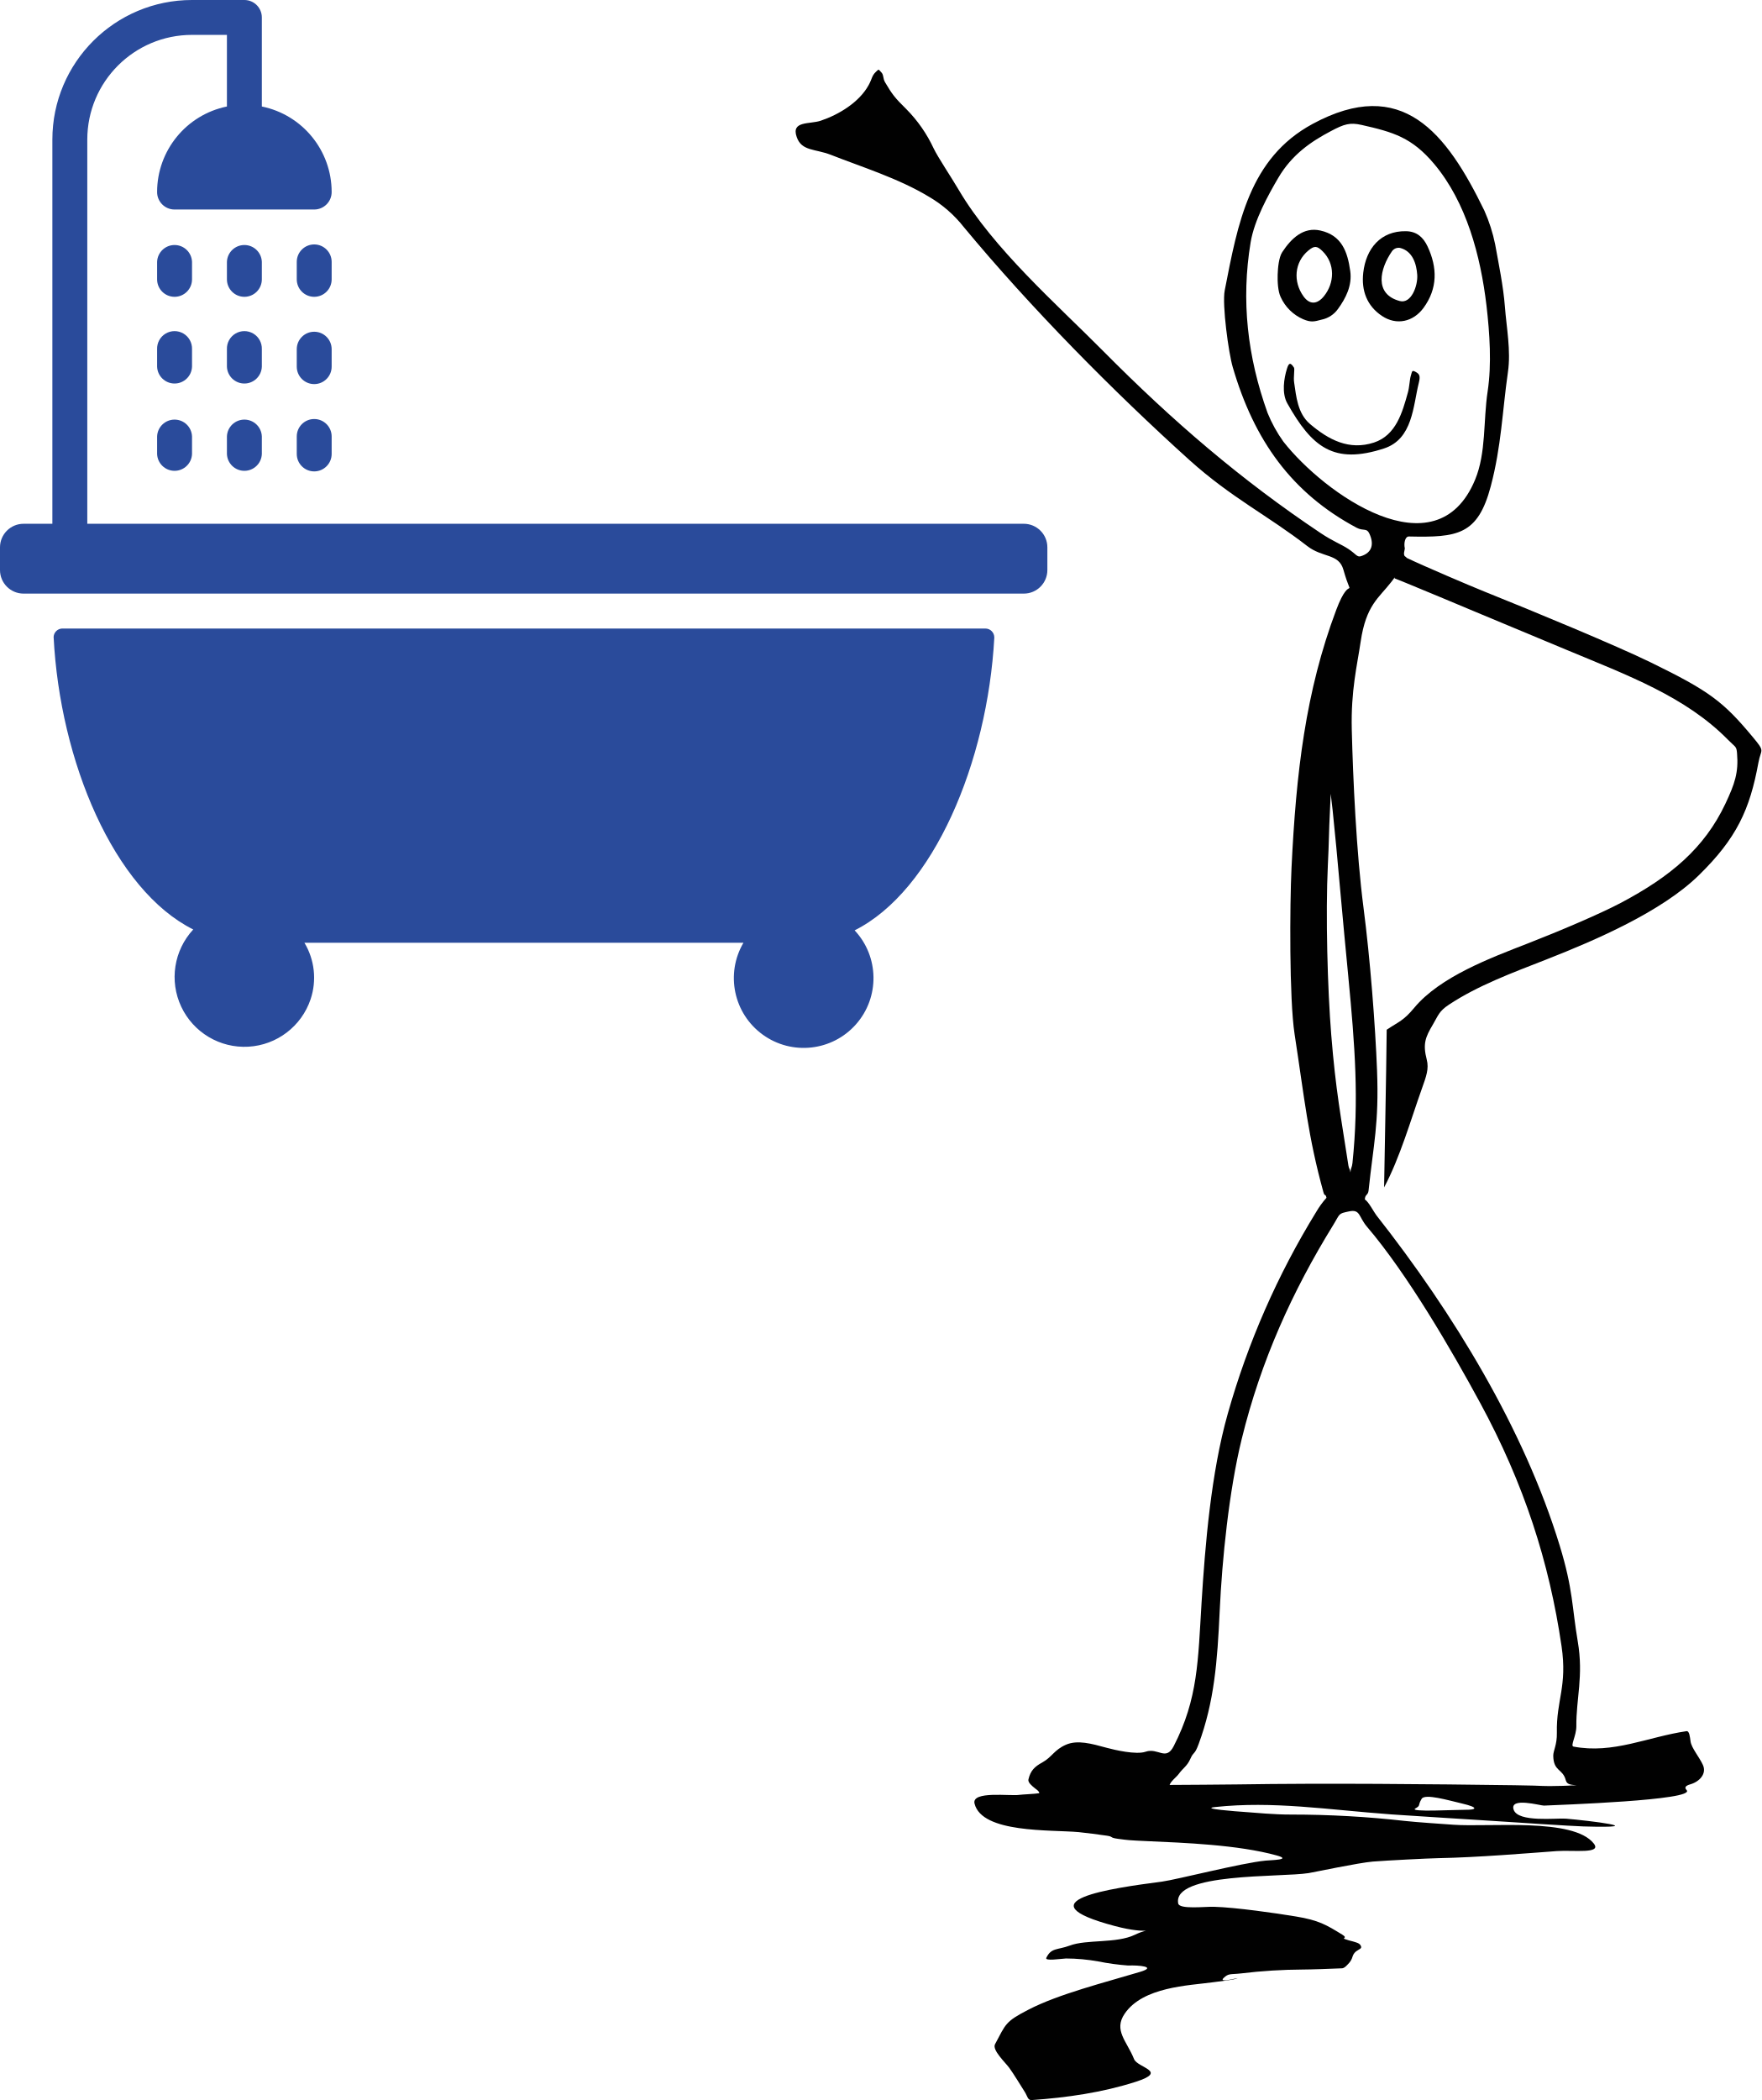
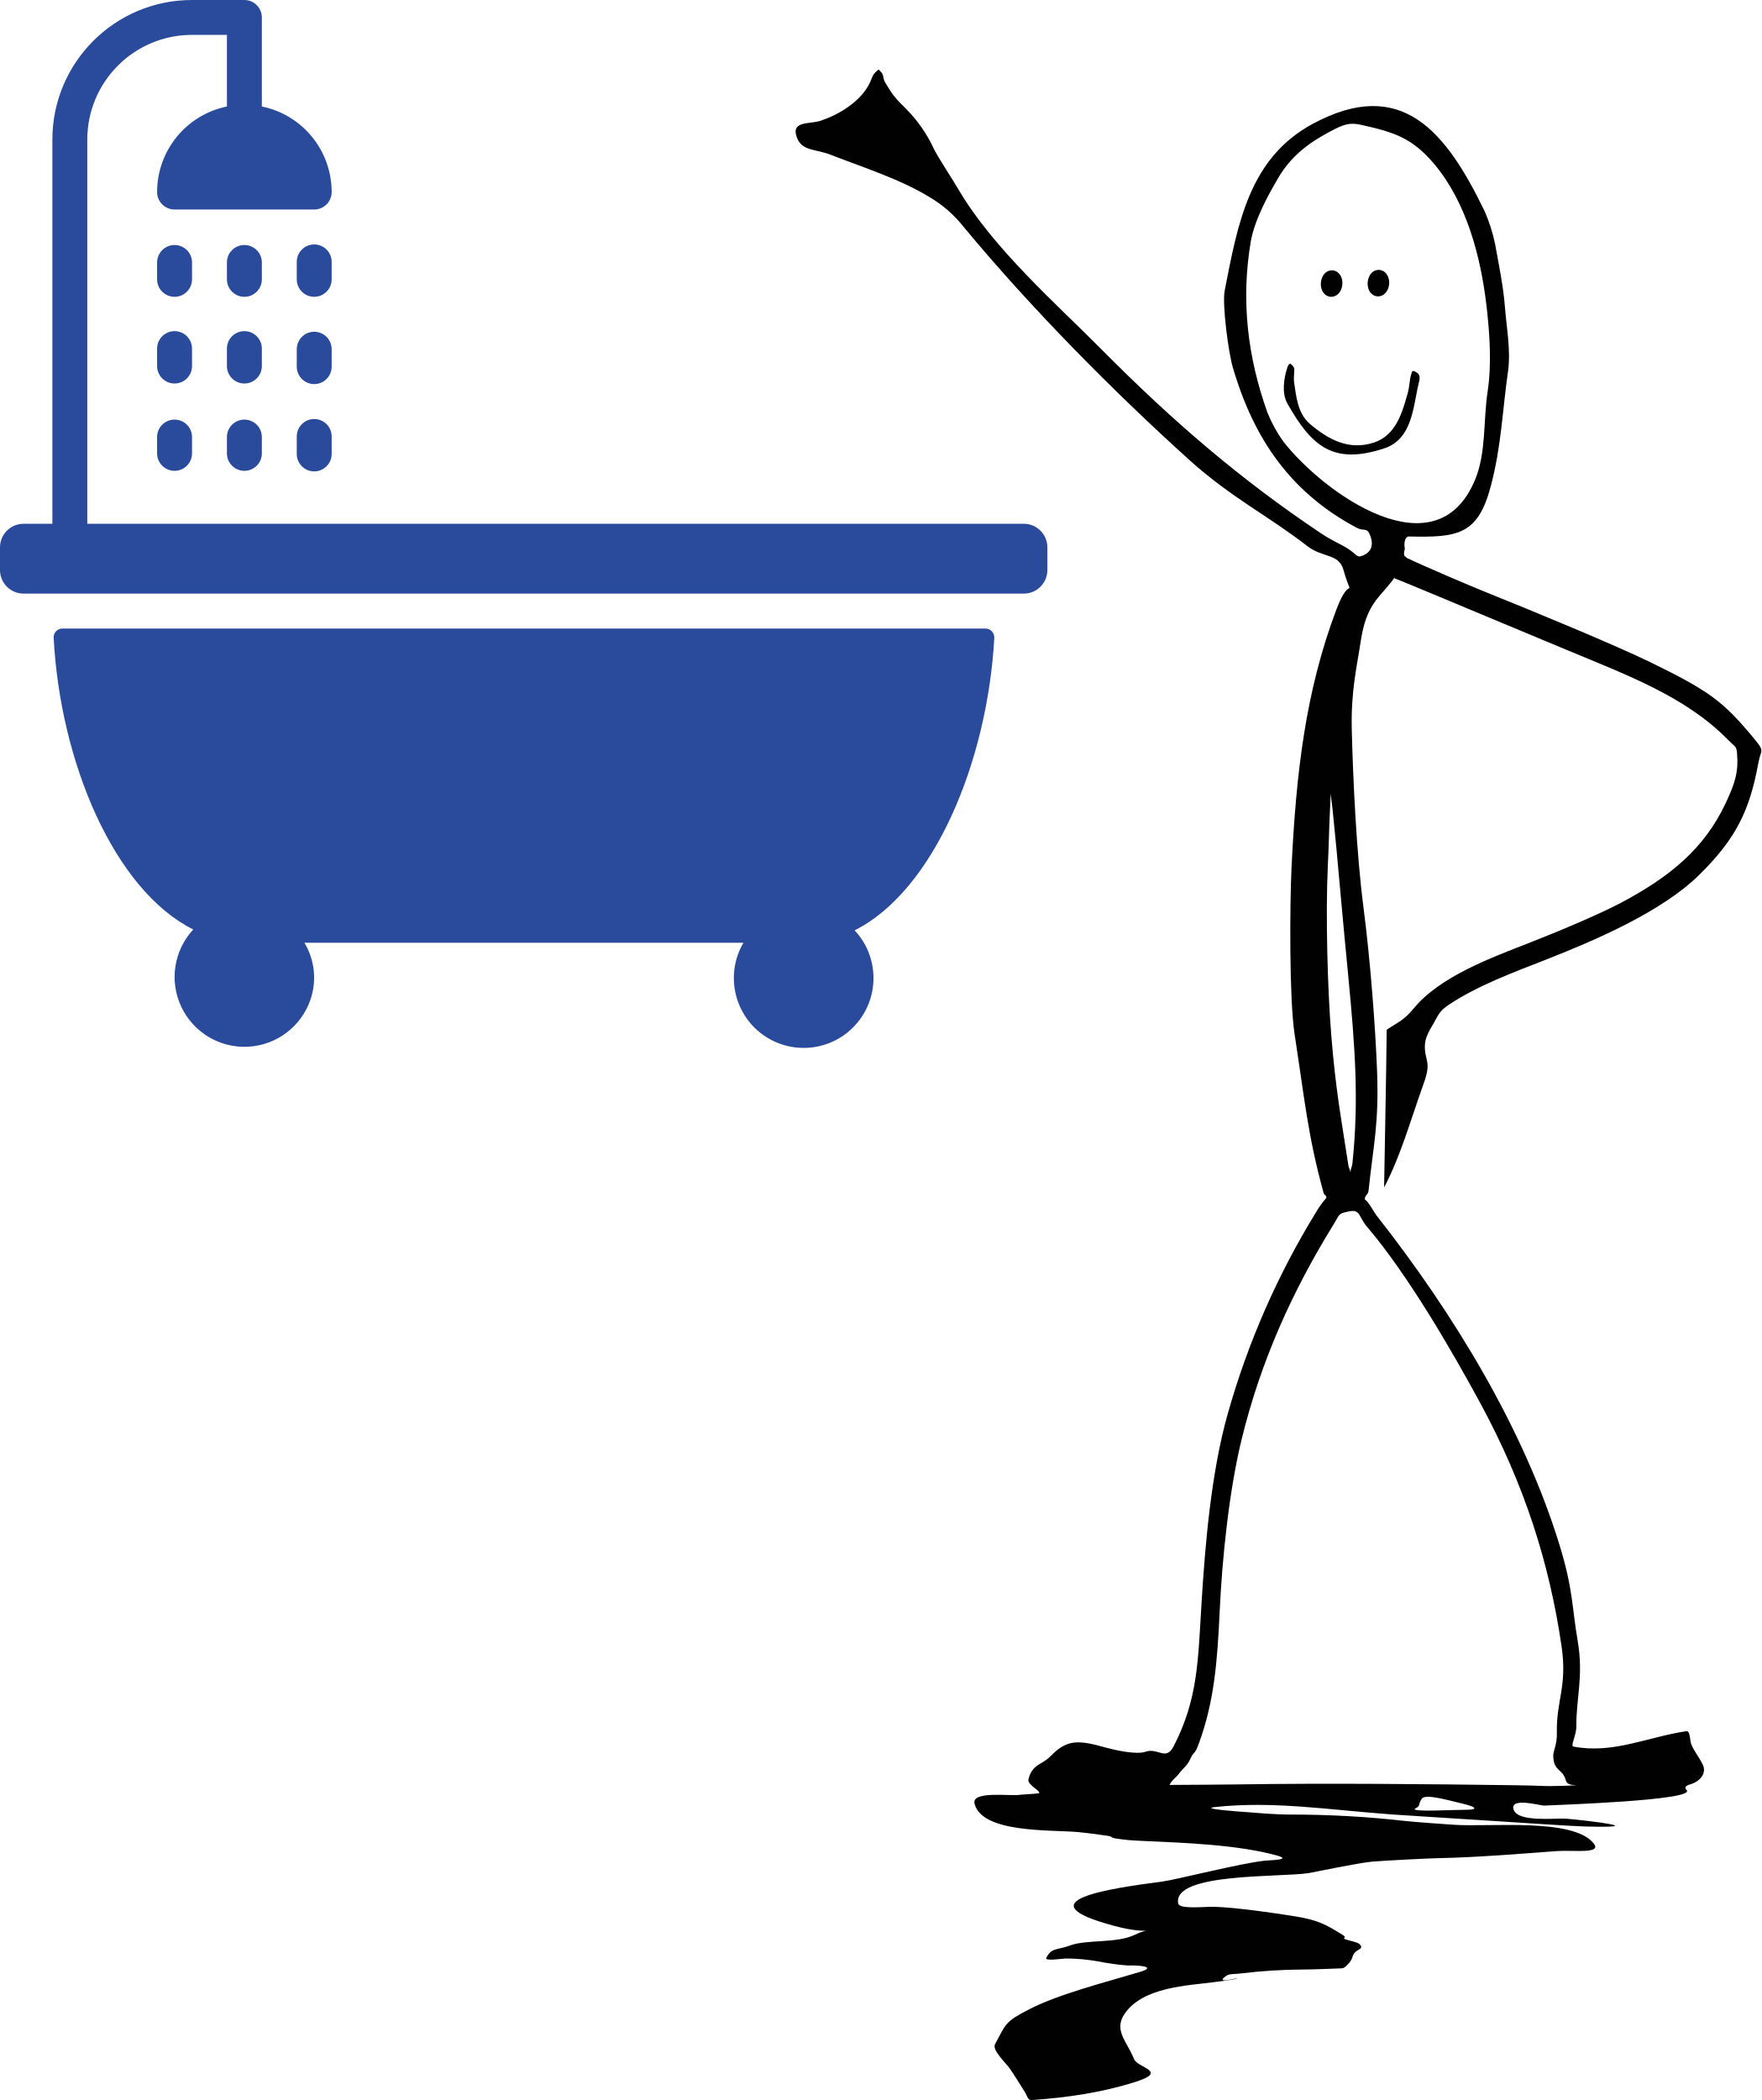
<svg xmlns="http://www.w3.org/2000/svg" viewBox="0 0 861.01 1026.39">
  <defs>
    <style>.cls-1{fill:#010101;}.cls-2{fill:#2a4b9b;}</style>
  </defs>
  <g id="Ebene_2" data-name="Ebene 2">
    <g id="Ebene_2-2" data-name="Ebene 2">
-       <path class="cls-1" d="M401.21,59c8.92-3,18.77-9,23.38-17.33,1.79-3.23,1.53-4.63,3.65-6.62,1.56-1.46,1.09-1.18,2.5.2s.71,3,2,5.1c3.27,5.53,4.64,7.45,10.33,13a68,68,0,0,1,13.32,19.14c2.21,4.59,8.57,14,12.25,20.27,17,28.89,48.08,56.05,70.46,78.63,34.32,34.63,67.61,63.15,106.34,89.06,6.47,4.32,9.91,5.37,13.67,7.84s4.24,4.16,6.17,3.56c5.83-1.81,6.37-6.36,4.06-11.19-1.3-2.7-2.89-1-6.15-2.72C631.41,241,613,215.11,602.62,179.43c-2-6.7-5.28-30.57-3.92-37.49,6.42-32.77,12-64.62,42.94-81.36,43.77-23.67,65.4,4.13,84,42.4a79.65,79.65,0,0,1,5.25,16.4c1.65,9.25,4,20.33,4.78,30.56s3,21.43,1.48,31.9c-2.78,19.38-3.18,36.16-8.42,55.91-6.31,23.74-16.17,25-40,24.46-2,0-2.51,3.58-2,5.73.15.64-1.37,3.78.74,4.31.14.3-.49,0,.21.43,8.09,3.88,30.81,13.58,37.86,16.41,24.33,9.75,64.71,26.51,81.25,34.58,28.8,14.06,35.52,19.09,50.19,36.73,6.09,7.31,3.87,5.49,2.62,12.32-4.21,23-10.62,37-29.27,55.2-18.1,17.63-50,31.47-74.32,41-17,6.65-33.52,12.75-47.65,22.08-5,3.28-5.26,5.31-7.9,9.75-3.67,6.17-5,9.43-3,17.14,1.16,4.48-.25,8.21-2.41,14.27-5.24,14.67-10.67,33.7-18.44,48.19.41-25.56,1-51.53,1.27-77.06,5.95-4,8.17-4.34,13.44-10.69,12.66-15.27,37.57-24.49,55.57-31.5,14.52-5.65,35.17-14.35,45.69-19.94,23.85-12.68,40.56-26.43,50.93-48.46,4.5-9.57,6.43-15.11,5.64-24.48-.3-3.6-.61-2.77-4.44-6.67-20.78-21.14-49.14-31.51-79.24-44.07-6.35-2.65-34.05-14.16-44.24-18.45s-24.36-10.2-33.62-14c-4.2-1.73-2.69-1.08-5.93-2.38.37-.26-.24.06.33-.73-3.46,4.55,3.93-5-2,2.66s-12.21,11.11-14.85,29c-1.7,11.54-4.82,23.89-4.35,43,.58,23.8,2.27,60.45,5.72,86.92,3.27,25.06,5.8,57.83,6.63,79.61,1,26.33-1.75,36-4.14,58.77-.26,2.42-1.77,1.8-1.81,4.39,1.8,1,4.41,6.15,5.6,7.67,37.7,47.92,72.22,104.56,89.65,161.5,6.6,21.56,5.95,30,8.83,46.89s-.84,28-.7,41.43c0,4.7-3.08,9.58-1.39,9.9,19.4,3.7,36.26-4.74,55.24-7.54,1.4-.21,1.66,2.74,2,5.11.47,3.13,4.32,7.66,6,11.36,2,4.33-1.64,8.21-6.13,9.51-2.15.62-3.12,1.44-1.81,2.83,4.73,5-63.09,7.23-69.74,7.57-1.51.07-16.95-4.35-14.82,2s21,4,25.49,4.38c10.83.89,43,4.79,8.64,3.8-6.07-.17-32.6-1.93-43.85-2.67s-41.16-2.56-50.11-3.21c-31.33-2.3-57.67-6.65-86.16-3.59-7.58.82,10.9,2.16,14.47,2.4,5.34.37,14.38,1.3,22.82,1.27A494.52,494.52,0,0,1,686.81,890c5.29.6,19.12,1.53,23.64,1.85,17.7,1.28,58.61-3.53,68.65,9.17,4.13,5.23-9.88,3.13-18.09,3.71-13.58,1-38.88,3.12-58,3.46-4.74.08-25.24,1.13-31.94,1.67s-29.08,5.27-31.36,5.63c-13.92,2.18-66.63-.31-63.75,14.84.56,3,13,1.5,17.41,1.62,10.72.29,30.49,3.15,40,4.72,11.38,1.87,15,4.12,22.83,8.92,2.76,1.71-.2,1.49,1.14,2.11a34.37,34.37,0,0,0,4,1.18c1.31.43,3,.73,3.68,1.78,1.1,1.64-.33,1.83-1.45,2.66a4.91,4.91,0,0,0-2.32,2.8,8.19,8.19,0,0,1-2.24,3.82c-.58.57-1.53,1.86-2.86,2.08-4.41.22-16,.61-19.17.6a262.49,262.49,0,0,0-30.3,1.9c-5.29.61-6.09-.17-8.61,2.32s7.51-.28,6.87,0c-1.76.85-6.23,1.2-11.93,2-12.21,1.64-34.22,2.26-43.18,15.31-5.62,8.18,1.05,13.47,4.55,22.25,1.71,4.31,17,5.92.74,11.12s-33.42,7.69-50.71,8.9c-2.08.14-2-1.71-3.54-4.12s-5.43-8.81-7.46-11.58-8.5-8.74-7-11.59c5.35-10,4.95-11,16.23-16.83,14.79-7.7,37.63-13.4,54.75-18.55,8.38-2.53-.74-3.3-5.94-3.09a119.48,119.48,0,0,1-14.59-2,90.25,90.25,0,0,0-15.76-1.44c-2.58.13-10.42,1.39-9.62-.3,2.42-5.07,5.43-3.76,11.45-6,8.3-3.13,22.82-.95,31.81-5.27s7.84.4-9.8-4.3c-46-12.22-1.78-18.45,23.07-21.69,7.3-1,39.1-9.18,50.65-10.27,2.75-.26,13.12-.4,5.48-2.52-18.93-5.25-45.61-6.21-63.33-7-9.1-.42-9.26-.47-14-1.09s-2.3-1.07-5.69-1.57-11.25-1.52-13.79-1.75c-13.79-1.23-47.31.61-50.93-13.93-1.59-6.41,17.7-3.55,22-4.29,1-.18,8-.46,9.66-.81,0-1-1.69-2-2.25-2.49-1.24-1-3.42-2.73-3.07-4.21,1-4.29,3-6.26,6.74-8.3,4.77-2.63,5.8-6.12,11.53-8.65s12.58-.54,20.08,1.49c3.65,1,14.34,3.49,18.88,1.91,6.2-2.15,9.94,4.75,13.79-2.73,11.94-23.2,11.88-42,13.61-70S592,719.89,600.18,691a390.56,390.56,0,0,1,43.27-98.71,42.41,42.41,0,0,1,5-6.87c-.52-2.29-.85-.37-1.49-2.69-7.54-27.21-9.24-45.65-14.11-77.32-2.63-17.11-2.35-63.35-1.5-81.18,2.22-46.46,6.86-86.29,21.88-126.18,7.21-19.16,8.36-2.45,3.48-19.62-2.28-8-10.12-5.7-17.66-11.54-19.35-15-37-23.53-57.48-41.93C544.3,191.36,503.76,150.35,471.16,111a60.15,60.15,0,0,0-17-14.81c-15-9.08-33.2-14.67-48-20.52-7.73-3-14.26-1.73-16.67-8.65C386.6,58.93,395.78,60.82,401.21,59ZM721.09,234.47c5.49-13.23,3.94-28.74,6.15-43.27,2-13.19,1-28.22-.57-41.8-2.91-24.51-9.83-50.46-25.53-69.21-10.92-13-20-15.62-35.53-19.13-5.71-1.28-8.45-.47-15.1,3.07-9.48,5-18.93,11.33-25.67,22.86-4.77,8.15-11.65,20.47-13.47,31.44-4.72,28.45-1.58,55.9,8.27,83.38a68,68,0,0,0,7.75,14.06C647.17,241.09,702,280.47,721.09,234.47Zm-4.78,650.08c5.61.05,6.73-1.13-1.73-3.1-6.53-1.52-18-4.93-19.62-2.26-2.08,3.47-.3,3.15-3.08,4.72C688.51,885.81,711.56,884.5,716.31,884.55ZM607,703.35c-6.19,25.22-9.6,58.82-10.76,84.1-1.13,24.52-2.64,44.31-10.3,65-2.07,5.59-2.32,3.34-4,7.11s-3.41,4.32-5.77,7.54c-1.08,1.47-3.74,3.39-4.42,5.3,9.13-.07,23.9-.12,32.75-.25,44.43-.69,94.15-.16,135.85.39,17.37.23,11.47.62,23.48.31,5.68-.15,2.24-.24,6.9-.23-2.19-.36-4.7-.13-5.3-2.49-1.47-5.8-6-4.14-6.13-12,0-2.56,1.89-5.34,1.77-11.22-.33-16,5.18-22.59,2.29-42.3-6-41-18.25-79.21-39.82-119-13.84-25.53-35.41-62.74-55.31-86.06-4.11-4.82-3.17-8.64-8.72-7.48s-4.27,1-7.84,6.78C631.75,631.16,616.38,665.05,607,703.35Zm52.17-225.47c-.78-8.1-3.22-33.44-4.2-44.87s-2.43-26.6-3.53-37.14c-.5-4.77-.54-4-.93-7.9-.13,3.8-.17,4.73-.39,8.78-.48,8.85-.45,15.49-1,26-1.17,24.32-.15,60.8,1.65,83,2.21,27.44,4.75,40,8.38,63.82.31,2,.71,1.32,1,3.43.2-2.55.71-2,1-4.59C664.37,537.46,662.36,511.09,659.16,477.88Z" />
-       <path class="cls-1" d="M687.35,113c5.15.1,8.37,2.89,10.5,7.43,4.85,10.34,5,20.57-2,30.1-5,6.76-13.15,8.68-20.34,3.85s-10.1-12.19-9.09-21.1C667.77,121.49,674.9,112.78,687.35,113Zm-6.89,9.81c-5.91,8.54-8.88,20.94,3.81,24.32,5.62,1.49,8.9-7.5,8.54-12.79s-2.22-11.67-8.48-13.19A4,4,0,0,0,680.46,122.81Z" />
-       <path class="cls-1" d="M645.42,112.66c10.47,2.34,13.32,10.34,14.64,19.81,1,7.06-2.15,13.25-6,18.54a13,13,0,0,1-8,5.22c-3.69,1-5.19,1.39-9-.2a21.43,21.43,0,0,1-11-10.83c-1.35-2.77-1.59-7.63-1.48-11s.58-8.4,2.22-10.94C631.31,116.37,637.28,110.85,645.42,112.66Zm-5.83,9.78c-6.88,5.69-7.53,15.21-2.41,22.36,3,4.22,6.67,4,9.91.1,5.42-6.57,5.61-16-.49-22.05C643.84,120.11,642.54,120,639.59,122.44Z" />
-       <path class="cls-1" d="M632.55,179.67c.48.76-.35,4.6.1,7.4,1,6.52,1.61,15,7.81,20.22,9,7.62,19,13,31.23,9,10.78-3.59,13.84-14.7,16.56-24.49.76-2.73.84-6.27,1.4-8.07.72-2.33.48-3,2.44-1.93s2.28,2.13,1.47,5.39c-2.81,11.34-2.93,27.42-17,32-24.55,8-35.18-.61-47.24-22-2.83-5-1.68-12.25-.19-17C630,177.36,630.8,176.92,632.55,179.67Z" />
      <path class="cls-1" d="M702.17,276.19A.67.67,0,0,1,702,276" />
      <path class="cls-2" d="M119.47,145.07a8.54,8.54,0,0,1-8.54-8.54V128A8.54,8.54,0,0,1,128,128v8.53A8.53,8.53,0,0,1,119.47,145.07Z" />
      <path class="cls-2" d="M128,179.2a8.54,8.54,0,0,1-17.07,0v-8.53a8.54,8.54,0,1,1,17.07,0Z" />
      <path class="cls-2" d="M128,221.87a8.54,8.54,0,0,1-17.07,0v-8.54a8.54,8.54,0,0,1,17.07,0Z" />
      <path class="cls-2" d="M153.6,145.07a8.53,8.53,0,0,1-8.53-8.54V128a8.53,8.53,0,0,1,17.06,0v8.53A8.53,8.53,0,0,1,153.6,145.07Z" />
      <path class="cls-2" d="M153.6,187.73a8.53,8.53,0,0,1-8.53-8.53v-8.53a8.53,8.53,0,1,1,17.06,0v8.53A8.53,8.53,0,0,1,153.6,187.73Z" />
      <path class="cls-2" d="M153.6,230.4a8.53,8.53,0,0,1-8.53-8.53v-8.54a8.53,8.53,0,0,1,17.06,0v8.54A8.53,8.53,0,0,1,153.6,230.4Z" />
      <path class="cls-2" d="M85.33,145.07a8.53,8.53,0,0,1-8.53-8.54V128a8.54,8.54,0,0,1,17.07,0v8.53A8.54,8.54,0,0,1,85.33,145.07Z" />
      <path class="cls-2" d="M93.87,179.2a8.54,8.54,0,0,1-17.07,0v-8.53a8.54,8.54,0,1,1,17.07,0Z" />
      <path class="cls-2" d="M93.87,221.87a8.54,8.54,0,0,1-17.07,0v-8.54a8.54,8.54,0,0,1,17.07,0Z" />
      <path class="cls-2" d="M11.52,256H25.6V68.27A68.26,68.26,0,0,1,93.87,0h25.6A8.53,8.53,0,0,1,128,8.53V52.05a42.67,42.67,0,0,1,34.13,41.82,8.53,8.53,0,0,1-8.53,8.53H85.33a8.53,8.53,0,0,1-8.53-8.53,42.68,42.68,0,0,1,34.13-41.82v-35H93.87a51.2,51.2,0,0,0-51.2,51.2V256H500.48A11.52,11.52,0,0,1,512,267.52v11.09a11.52,11.52,0,0,1-11.52,11.52h-489A11.52,11.52,0,0,1,0,278.61V267.52A11.52,11.52,0,0,1,11.52,256Z" />
      <path class="cls-2" d="M30.29,307.2H481.71a4.35,4.35,0,0,1,4.35,4.35v.17c-3.33,60.76-29.7,123.65-68.27,143a34.13,34.13,0,1,1-54.36,6.06H148.82a33.17,33.17,0,0,1,3,27.65,34.13,34.13,0,1,1-57.35-34.14c-38.82-19.37-65.19-82.26-68.26-143A4.34,4.34,0,0,1,30.29,307.2Z" />
+       <path class="cls-1" d="M401.21,59c8.92-3,18.77-9,23.38-17.33,1.79-3.23,1.53-4.63,3.65-6.62,1.56-1.46,1.09-1.18,2.5.2s.71,3,2,5.1c3.27,5.53,4.64,7.45,10.33,13a68,68,0,0,1,13.32,19.14c2.21,4.59,8.57,14,12.25,20.27,17,28.89,48.08,56.05,70.46,78.63,34.32,34.63,67.61,63.15,106.34,89.06,6.47,4.32,9.91,5.37,13.67,7.84s4.24,4.16,6.17,3.56c5.83-1.81,6.37-6.36,4.06-11.19-1.3-2.7-2.89-1-6.15-2.72C631.41,241,613,215.11,602.62,179.43c-2-6.7-5.28-30.57-3.92-37.49,6.42-32.77,12-64.62,42.94-81.36,43.77-23.67,65.4,4.13,84,42.4a79.65,79.65,0,0,1,5.25,16.4c1.65,9.25,4,20.33,4.78,30.56s3,21.43,1.48,31.9c-2.78,19.38-3.18,36.16-8.42,55.91-6.31,23.74-16.17,25-40,24.46-2,0-2.51,3.58-2,5.73.15.64-1.37,3.78.74,4.31.14.3-.49,0,.21.43,8.09,3.88,30.81,13.58,37.86,16.41,24.33,9.75,64.71,26.51,81.25,34.58,28.8,14.06,35.52,19.09,50.19,36.73,6.09,7.31,3.87,5.49,2.62,12.32-4.21,23-10.62,37-29.27,55.2-18.1,17.63-50,31.47-74.32,41-17,6.65-33.52,12.75-47.65,22.08-5,3.28-5.26,5.31-7.9,9.75-3.67,6.17-5,9.43-3,17.14,1.16,4.48-.25,8.21-2.41,14.27-5.24,14.67-10.67,33.7-18.44,48.19.41-25.56,1-51.53,1.27-77.06,5.95-4,8.17-4.34,13.44-10.69,12.66-15.27,37.57-24.49,55.57-31.5,14.52-5.65,35.17-14.35,45.69-19.94,23.85-12.68,40.56-26.43,50.93-48.46,4.5-9.57,6.43-15.11,5.64-24.48-.3-3.6-.61-2.77-4.44-6.67-20.78-21.14-49.14-31.51-79.24-44.07-6.35-2.65-34.05-14.16-44.24-18.45s-24.36-10.2-33.62-14c-4.2-1.73-2.69-1.08-5.93-2.38.37-.26-.24.06.33-.73-3.46,4.55,3.93-5-2,2.66s-12.21,11.11-14.85,29c-1.7,11.54-4.82,23.89-4.35,43,.58,23.8,2.27,60.45,5.72,86.92,3.27,25.06,5.8,57.83,6.63,79.61,1,26.33-1.75,36-4.14,58.77-.26,2.42-1.77,1.8-1.81,4.39,1.8,1,4.41,6.15,5.6,7.67,37.7,47.92,72.22,104.56,89.65,161.5,6.6,21.56,5.95,30,8.83,46.89s-.84,28-.7,41.43c0,4.7-3.08,9.58-1.39,9.9,19.4,3.7,36.26-4.74,55.24-7.54,1.4-.21,1.66,2.74,2,5.11.47,3.13,4.32,7.66,6,11.36,2,4.33-1.64,8.21-6.13,9.51-2.15.62-3.12,1.44-1.81,2.83,4.73,5-63.09,7.23-69.74,7.57-1.51.07-16.95-4.35-14.82,2s21,4,25.49,4.38c10.83.89,43,4.79,8.64,3.8-6.07-.17-32.6-1.93-43.85-2.67s-41.16-2.56-50.11-3.21c-31.33-2.3-57.67-6.65-86.16-3.59-7.58.82,10.9,2.16,14.47,2.4,5.34.37,14.38,1.3,22.82,1.27A494.52,494.52,0,0,1,686.81,890c5.29.6,19.12,1.53,23.64,1.85,17.7,1.28,58.61-3.53,68.65,9.17,4.13,5.23-9.88,3.13-18.09,3.71-13.58,1-38.88,3.12-58,3.46-4.74.08-25.24,1.13-31.94,1.67s-29.08,5.27-31.36,5.63c-13.92,2.18-66.63-.31-63.75,14.84.56,3,13,1.5,17.41,1.62,10.72.29,30.49,3.15,40,4.72,11.38,1.87,15,4.12,22.83,8.92,2.76,1.71-.2,1.49,1.14,2.11a34.37,34.37,0,0,0,4,1.18c1.31.43,3,.73,3.68,1.78,1.1,1.64-.33,1.83-1.45,2.66a4.91,4.91,0,0,0-2.32,2.8,8.19,8.19,0,0,1-2.24,3.82c-.58.57-1.53,1.86-2.86,2.08-4.41.22-16,.61-19.17.6a262.49,262.49,0,0,0-30.3,1.9c-5.29.61-6.09-.17-8.61,2.32s7.51-.28,6.87,0c-1.76.85-6.23,1.2-11.93,2-12.21,1.64-34.22,2.26-43.18,15.31-5.62,8.18,1.05,13.47,4.55,22.25,1.71,4.31,17,5.92.74,11.12s-33.42,7.69-50.71,8.9c-2.08.14-2-1.71-3.54-4.12s-5.43-8.81-7.46-11.58-8.5-8.74-7-11.59c5.35-10,4.95-11,16.23-16.83,14.79-7.7,37.63-13.4,54.75-18.55,8.38-2.53-.74-3.3-5.94-3.09a119.48,119.48,0,0,1-14.59-2,90.25,90.25,0,0,0-15.76-1.44c-2.58.13-10.42,1.39-9.62-.3,2.42-5.07,5.43-3.76,11.45-6,8.3-3.13,22.82-.95,31.81-5.27s7.84.4-9.8-4.3c-46-12.22-1.78-18.45,23.07-21.69,7.3-1,39.1-9.18,50.65-10.27,2.75-.26,13.12-.4,5.48-2.52-18.93-5.25-45.61-6.21-63.33-7-9.1-.42-9.26-.47-14-1.09s-2.3-1.07-5.69-1.57-11.25-1.52-13.79-1.75c-13.79-1.23-47.31.61-50.93-13.93-1.59-6.41,17.7-3.55,22-4.29,1-.18,8-.46,9.66-.81,0-1-1.69-2-2.25-2.49-1.24-1-3.42-2.73-3.07-4.21,1-4.29,3-6.26,6.74-8.3,4.77-2.63,5.8-6.12,11.53-8.65s12.58-.54,20.08,1.49c3.65,1,14.34,3.49,18.88,1.91,6.2-2.15,9.94,4.75,13.79-2.73,11.94-23.2,11.88-42,13.61-70S592,719.89,600.18,691a390.56,390.56,0,0,1,43.27-98.71,42.41,42.41,0,0,1,5-6.87c-.52-2.29-.85-.37-1.49-2.69-7.54-27.21-9.24-45.65-14.11-77.32-2.63-17.11-2.35-63.35-1.5-81.18,2.22-46.46,6.86-86.29,21.88-126.18,7.21-19.16,8.36-2.45,3.48-19.62-2.28-8-10.12-5.7-17.66-11.54-19.35-15-37-23.53-57.48-41.93C544.3,191.36,503.76,150.35,471.16,111a60.15,60.15,0,0,0-17-14.81c-15-9.08-33.2-14.67-48-20.52-7.73-3-14.26-1.73-16.67-8.65C386.6,58.93,395.78,60.82,401.21,59ZM721.09,234.47c5.49-13.23,3.94-28.74,6.15-43.27,2-13.19,1-28.22-.57-41.8-2.91-24.51-9.83-50.46-25.53-69.21-10.92-13-20-15.62-35.53-19.13-5.71-1.28-8.45-.47-15.1,3.07-9.48,5-18.93,11.33-25.67,22.86-4.77,8.15-11.65,20.47-13.47,31.44-4.72,28.45-1.58,55.9,8.27,83.38a68,68,0,0,0,7.75,14.06C647.17,241.09,702,280.47,721.09,234.47Zm-4.78,650.08c5.61.05,6.73-1.13-1.73-3.1-6.53-1.52-18-4.93-19.62-2.26-2.08,3.47-.3,3.15-3.08,4.72C688.51,885.81,711.56,884.5,716.31,884.55ZM607,703.35c-6.19,25.22-9.6,58.82-10.76,84.1-1.13,24.52-2.64,44.31-10.3,65-2.07,5.59-2.32,3.34-4,7.11s-3.41,4.32-5.77,7.54c-1.08,1.47-3.74,3.39-4.42,5.3,9.13-.07,23.9-.12,32.75-.25,44.43-.69,94.15-.16,135.85.39,17.37.23,11.47.62,23.48.31,5.68-.15,2.24-.24,6.9-.23-2.19-.36-4.7-.13-5.3-2.49-1.47-5.8-6-4.14-6.13-12,0-2.56,1.89-5.34,1.77-11.22-.33-16,5.18-22.59,2.29-42.3-6-41-18.25-79.21-39.82-119-13.84-25.53-35.41-62.74-55.31-86.06-4.11-4.82-3.17-8.64-8.72-7.48s-4.27,1-7.84,6.78C631.75,631.16,616.38,665.05,607,703.35Zm52.17-225.47c-.78-8.1-3.22-33.44-4.2-44.87s-2.43-26.6-3.53-37.14c-.5-4.77-.54-4-.93-7.9-.13,3.8-.17,4.73-.39,8.78-.48,8.85-.45,15.49-1,26-1.17,24.32-.15,60.8,1.65,83,2.21,27.44,4.75,40,8.38,63.82.31,2,.71,1.32,1,3.43.2-2.55.71-2,1-4.59C664.37,537.46,662.36,511.09,659.16,477.88Z" />
+       <path class="cls-1" d="M632.55,179.67c.48.76-.35,4.6.1,7.4,1,6.52,1.61,15,7.81,20.22,9,7.62,19,13,31.23,9,10.78-3.59,13.84-14.7,16.56-24.49.76-2.73.84-6.27,1.4-8.07.72-2.33.48-3,2.44-1.93s2.28,2.13,1.47,5.39c-2.81,11.34-2.93,27.42-17,32-24.55,8-35.18-.61-47.24-22-2.83-5-1.68-12.25-.19-17C630,177.36,630.8,176.92,632.55,179.67Z" />
+       <path class="cls-1" d="M656.12,139.67c-.48,3.15-2.7,5.4-5.32,5.4-3.39,0-5.69-3.53-5-7.65.5-2.79,2.13-4.76,4.32-5.19C653.89,131.47,656.84,135.12,656.12,139.67Z" />
+       <path class="cls-1" d="M679,139.46c-.48,3.15-2.69,5.4-5.32,5.4-3.39,0-5.69-3.53-5-7.65.49-2.79,2.12-4.76,4.31-5.19C676.74,131.26,679.69,134.91,679,139.46Z" />
    </g>
  </g>
</svg>
